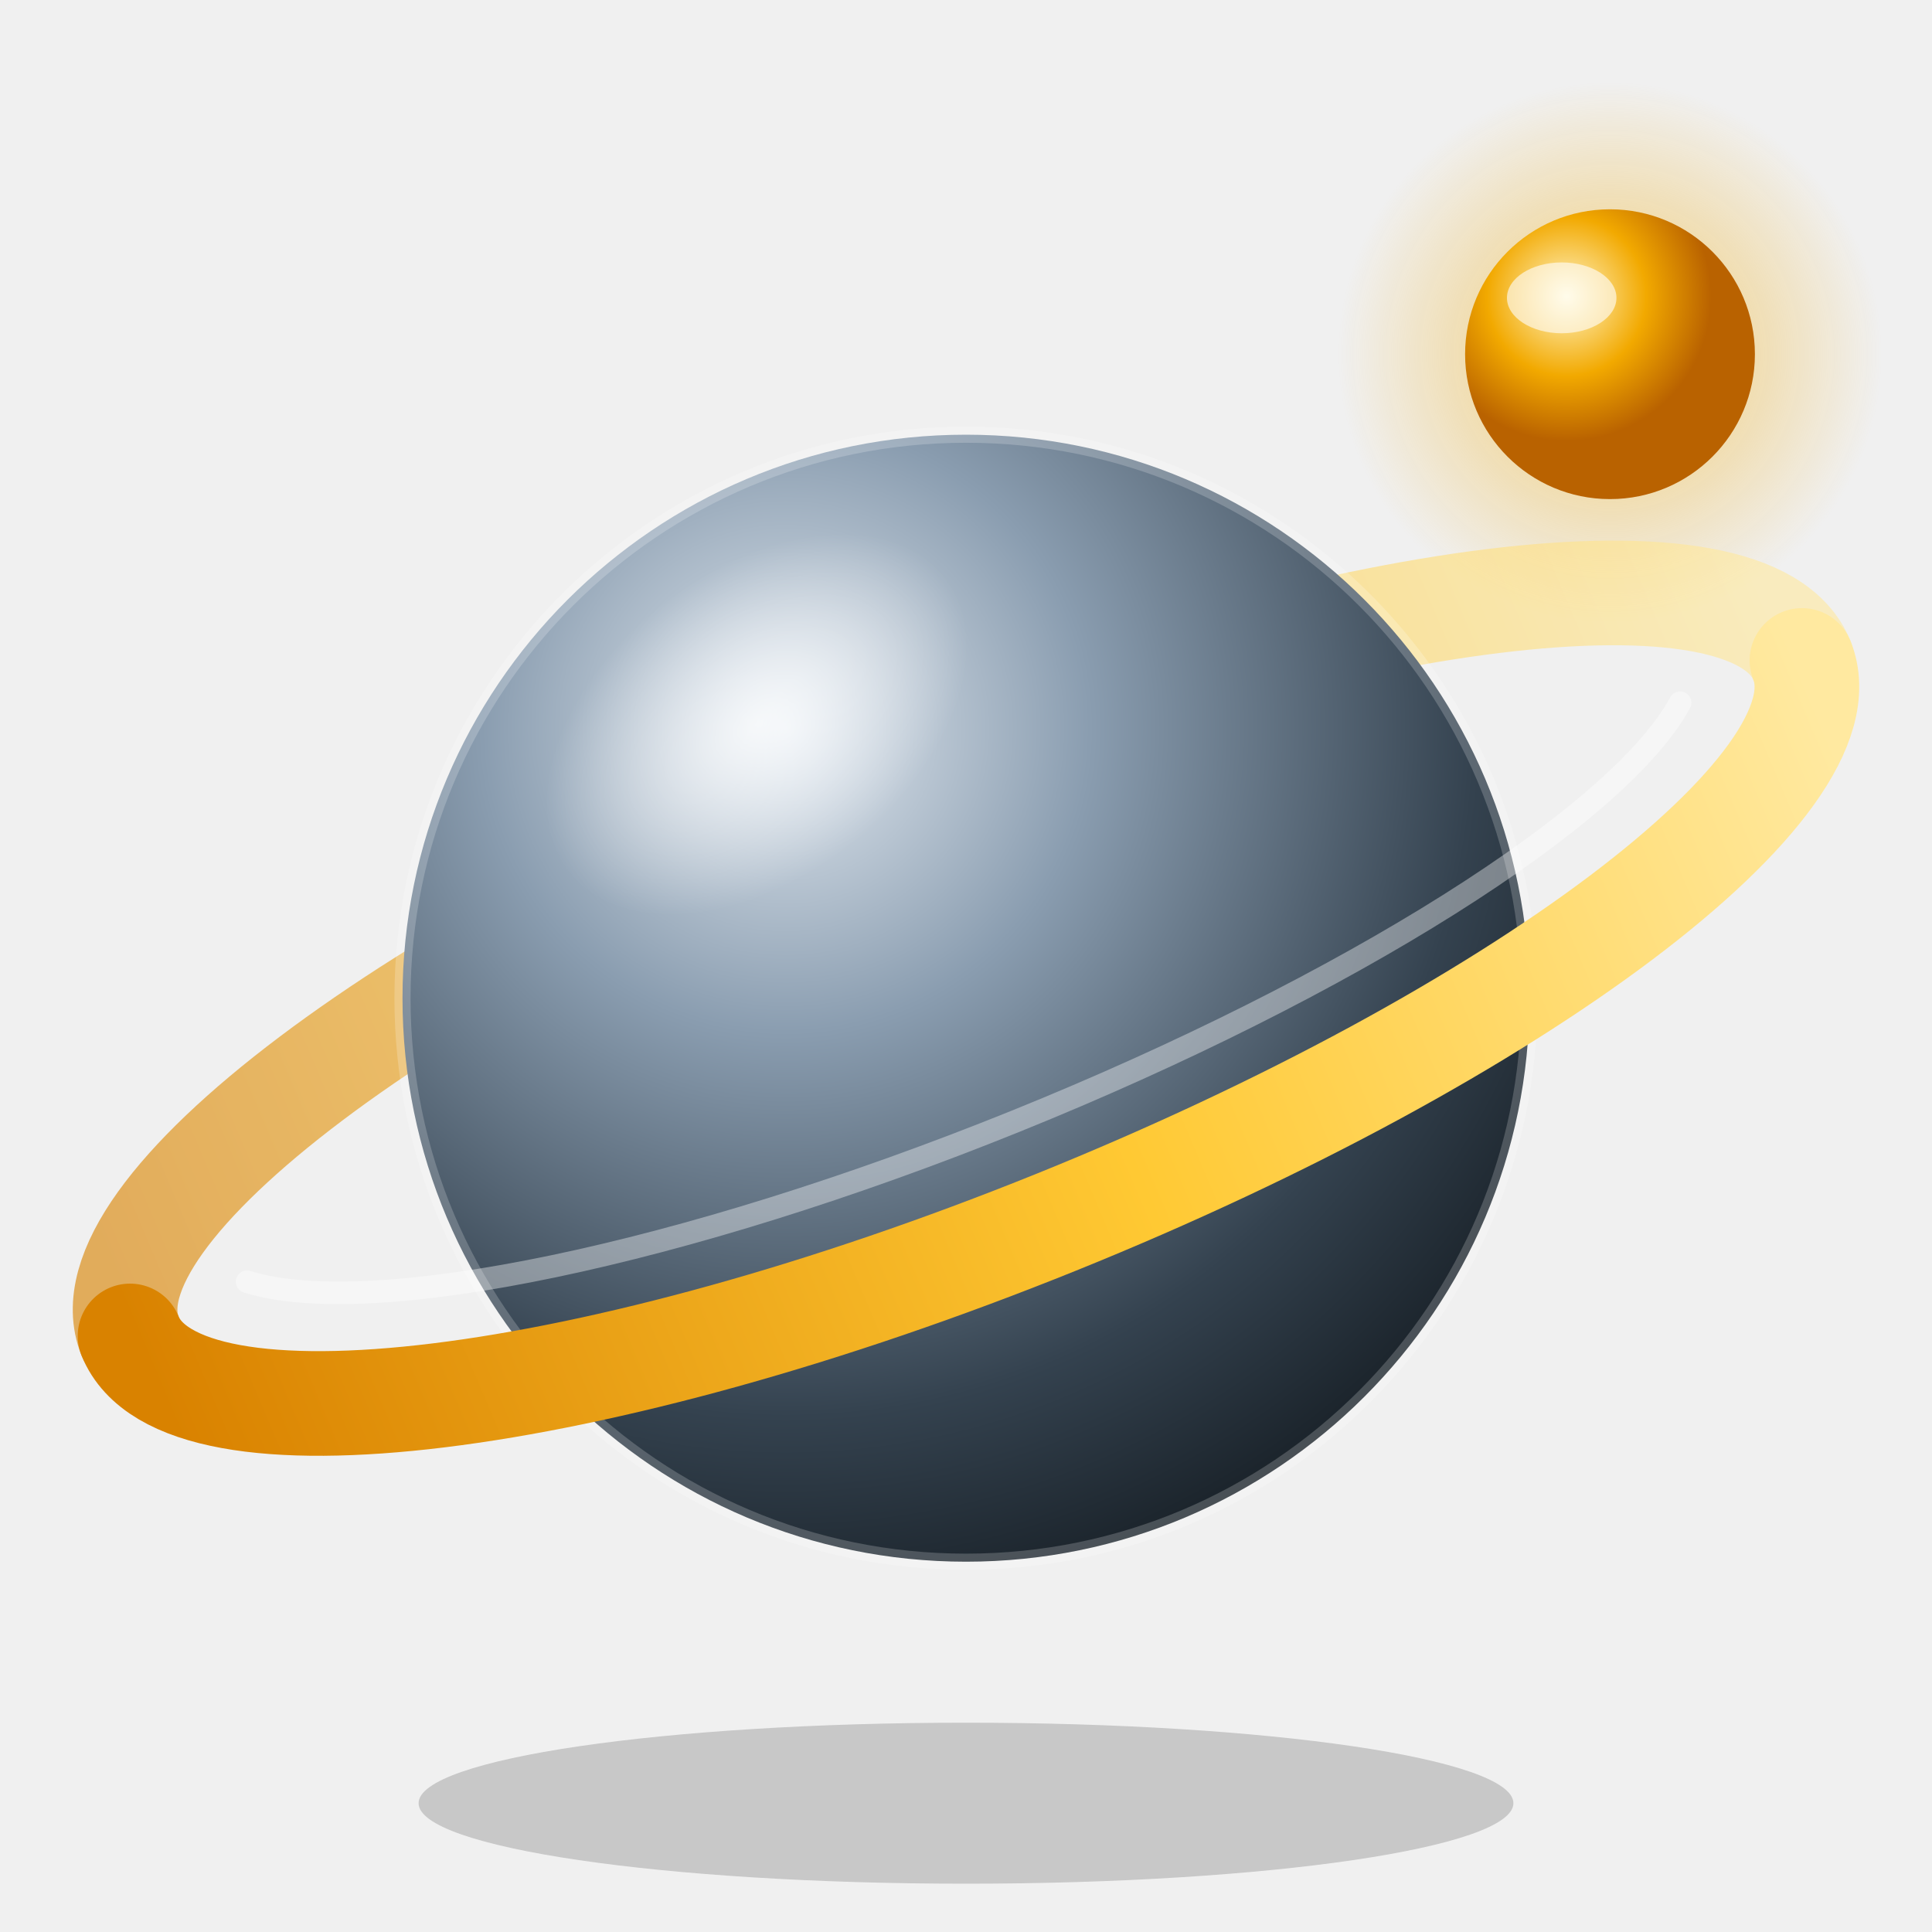
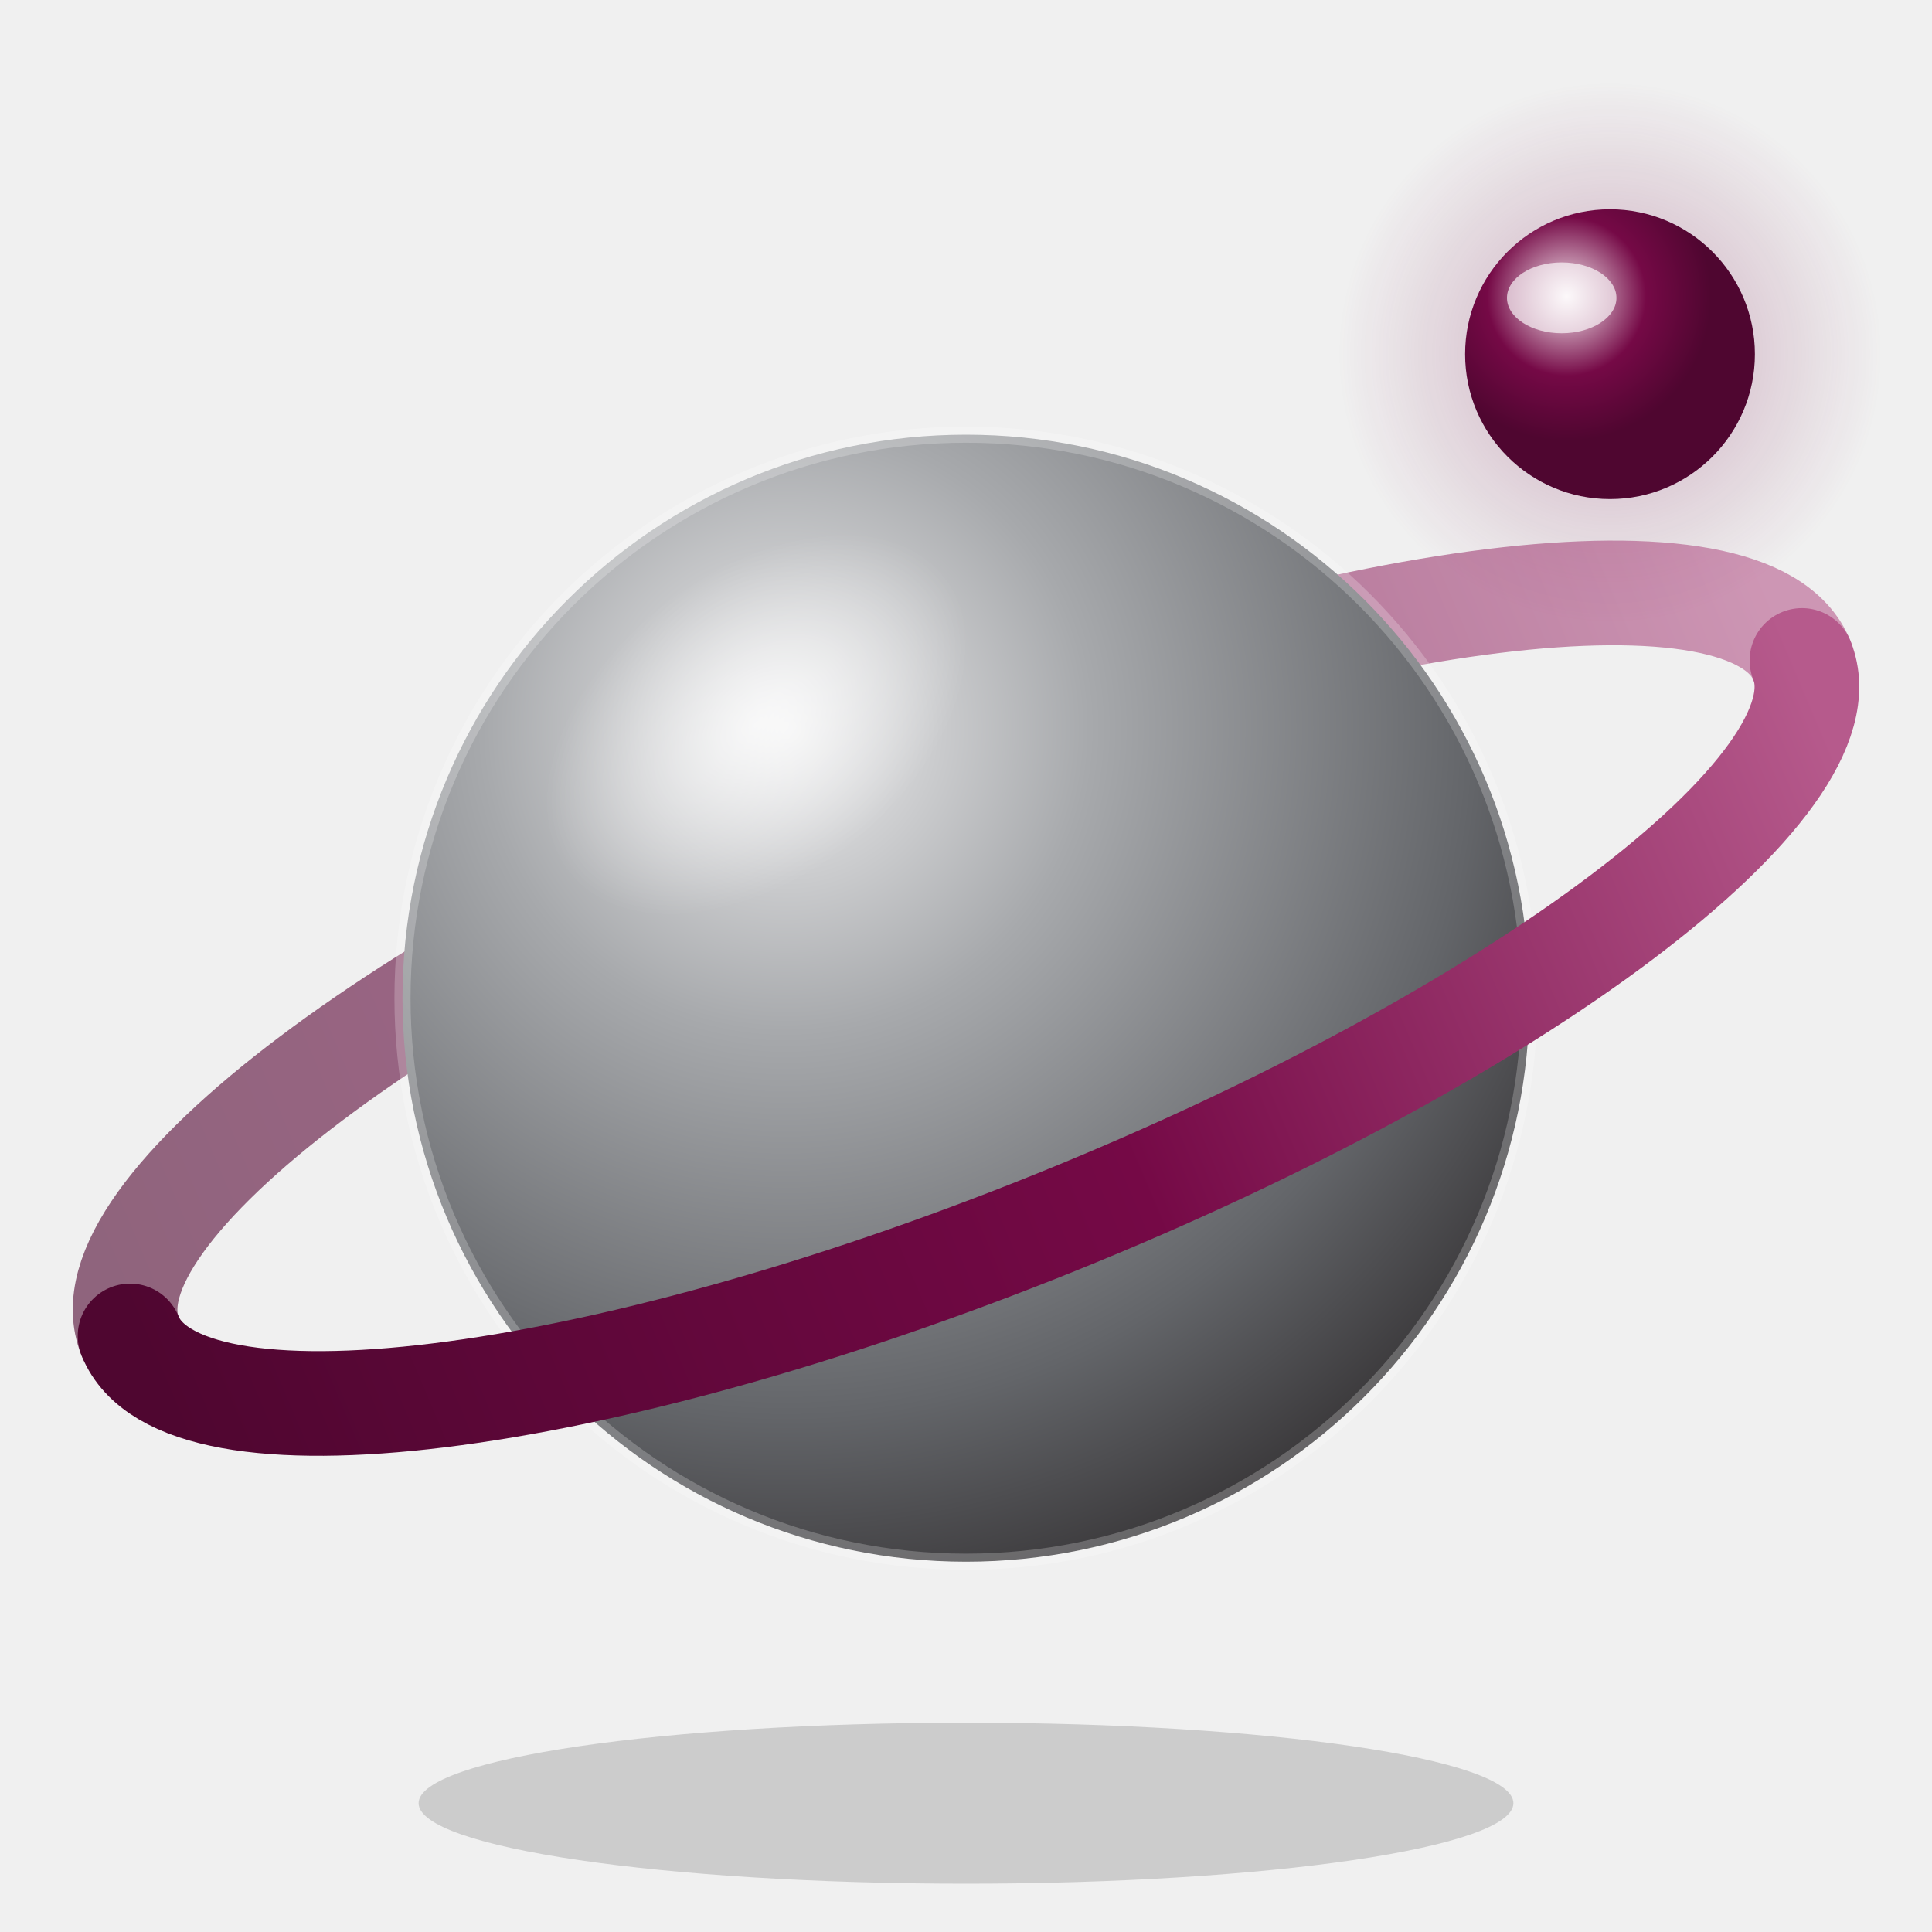
<svg xmlns="http://www.w3.org/2000/svg" viewBox="0 0 120 120" role="img" aria-label="Alzea">
  <defs>
    <radialGradient id="m-s" cx=".34" cy=".26" r=".9">
-       <stop offset="0" stop-color="#E3EAF1" />
-       <stop offset=".3" stop-color="#8A9DB0" />
-       <stop offset=".68" stop-color="#34424F" />
-       <stop offset="1" stop-color="#0B1014" />
+       <stop offset="0" stop-color="#EEEEEF" />
+       <stop offset=".3" stop-color="#A7A9AC" />
+       <stop offset=".68" stop-color="#636569" />
+       <stop offset="1" stop-color="#231F20" />
    </radialGradient>
-     <radialGradient id="m-h" cx=".5" cy=".5">
-       <stop offset="0" stop-color="#fff" stop-opacity=".75" />
+     <radialGradient id="m-h">
+       <stop offset="0" stop-color="#fff" stop-opacity="0.7" />
      <stop offset="1" stop-color="#fff" stop-opacity="0" />
    </radialGradient>
    <linearGradient id="m-r" x1="0" y1="0" x2="1" y2="0">
-       <stop offset="0" stop-color="#D98200" />
-       <stop offset=".55" stop-color="#FFC933" />
-       <stop offset="1" stop-color="#FFE9A0" />
+       <stop offset="0" stop-color="#4F0630" />
+       <stop offset=".55" stop-color="#750946" />
+       <stop offset="1" stop-color="#B65A8C" />
    </linearGradient>
    <radialGradient id="m-a" cx=".35" cy=".3">
-       <stop offset="0" stop-color="#FFF6CC" />
-       <stop offset=".55" stop-color="#F2A900" />
-       <stop offset="1" stop-color="#B96200" />
+       <stop offset="0" stop-color="#F7ECF1" />
+       <stop offset=".55" stop-color="#750946" />
+       <stop offset="1" stop-color="#4F0630" />
    </radialGradient>
    <radialGradient id="m-g">
-       <stop offset="0" stop-color="#F2A900" stop-opacity=".55" />
-       <stop offset="1" stop-color="#F2A900" stop-opacity="0" />
+       <stop offset="0" stop-color="#750946" stop-opacity="0.3" />
+       <stop offset="1" stop-color="#750946" stop-opacity="0" />
    </radialGradient>
  </defs>
-   <ellipse cx="60" cy="112" rx="34" ry="5" fill="#000" opacity=".17" />
+   <ellipse cx="60" cy="112" rx="34" ry="5" fill="#000" opacity=".15" />
  <circle cx="100" cy="22" r="17" fill="url(#m-g)" />
  <g transform="rotate(-22 60 62)">
-     <path d="M4 62A56 15 0 0 1 116 62" fill="none" stroke="url(#m-r)" stroke-width="6.5" stroke-linecap="round" opacity=".62" />
+     <path d="M4 62A56 15 0 0 1 116 62" fill="none" stroke="url(#m-r)" stroke-width="6.5" stroke-linecap="round" opacity=".6" />
  </g>
-   <circle cx="60" cy="62" r="35" fill="url(#m-s)" stroke="rgba(255,255,255,.2)" stroke-width="1" />
+   <circle cx="60" cy="62" r="35" fill="url(#m-s)" stroke="rgba(255,255,255,.22)" stroke-width="1" />
  <ellipse cx="47" cy="45" rx="15" ry="9.5" transform="rotate(-38 47 45)" fill="url(#m-h)" />
  <g transform="rotate(-22 60 62)">
    <path d="M4 62A56 15 0 0 0 116 62" fill="none" stroke="url(#m-r)" stroke-width="6.5" stroke-linecap="round" />
-     <path d="M12 64A50 12 0 0 0 108 64" fill="none" stroke="#fff" stroke-opacity=".38" stroke-width="1.4" stroke-linecap="round" transform="translate(0 -2.4)" />
  </g>
  <circle cx="100" cy="22" r="9" fill="url(#m-a)" />
-   <ellipse cx="97" cy="18.5" rx="3.4" ry="2.2" fill="#fff" opacity=".6" />
+   <ellipse cx="97" cy="18.5" rx="3.4" ry="2.2" fill="#fff" opacity=".65" />
</svg>
